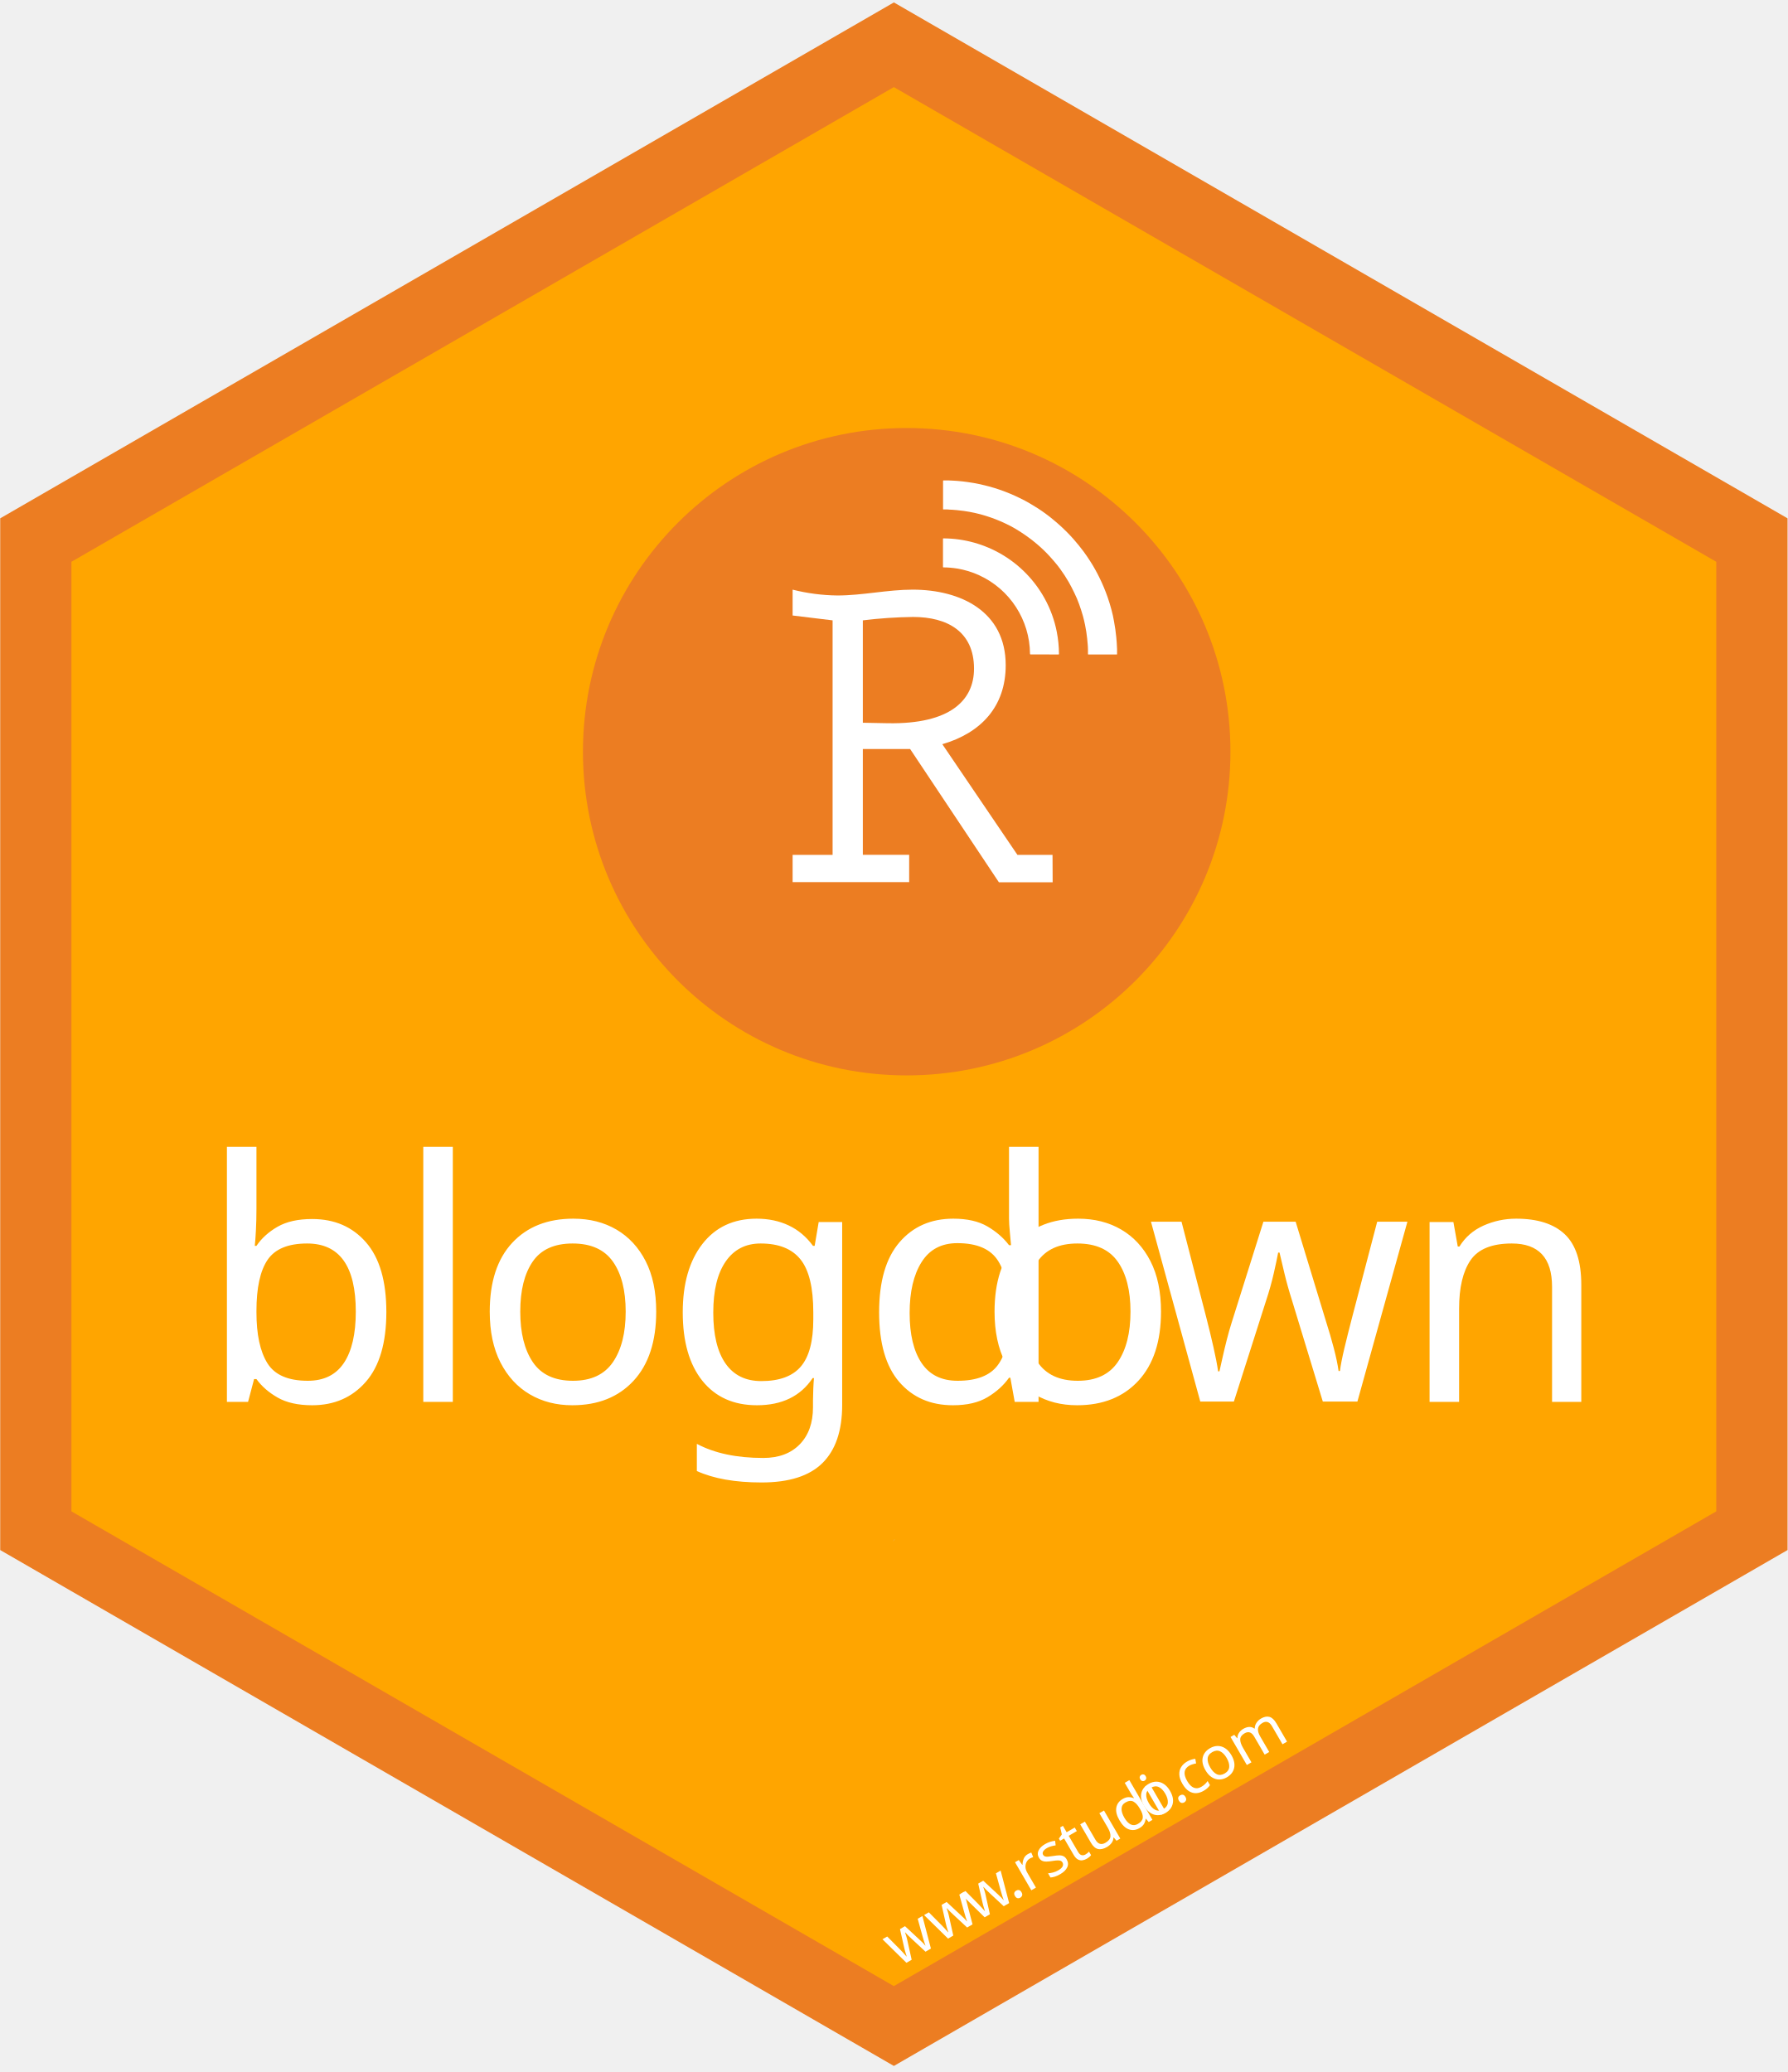
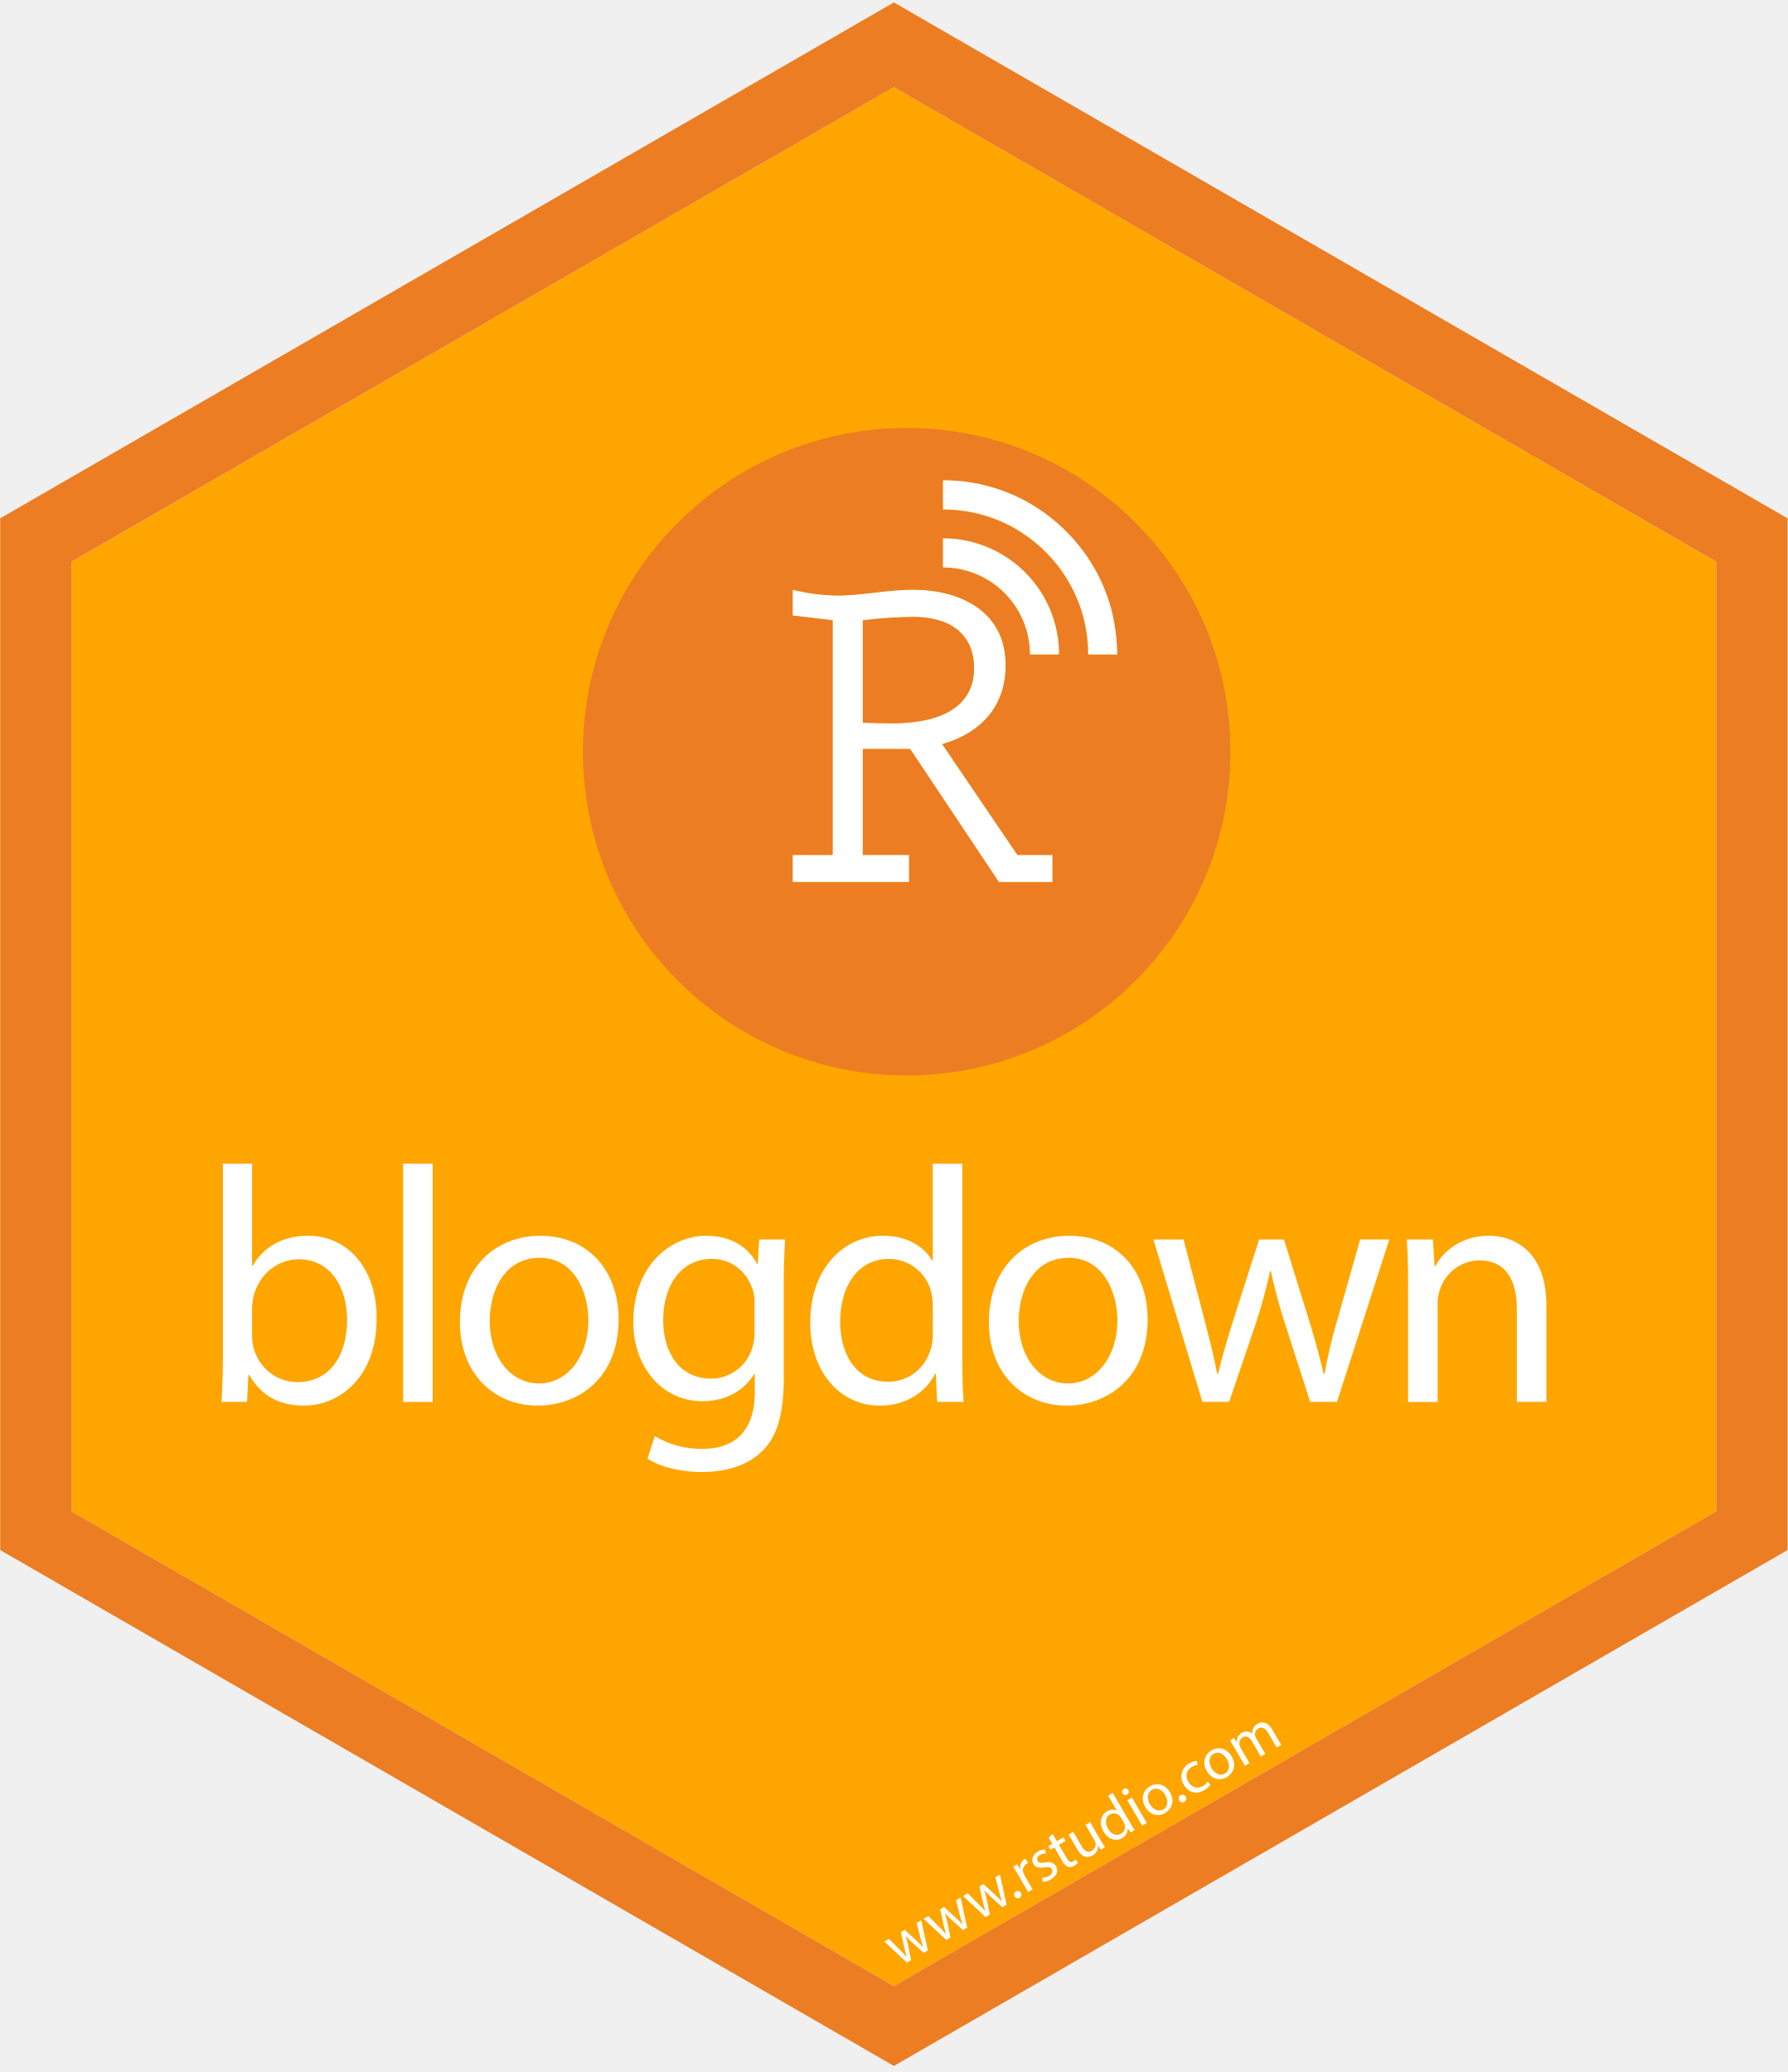
- <svg xmlns="http://www.w3.org/2000/svg" viewBox="0 0 735 852">
+ <svg xmlns="http://www.w3.org/2000/svg" id="Layer_1" data-name="Layer 1" viewBox="0 0 735 852">
  <defs>
-     <style>.cls-1{fill:#77aab6;}.cls-2{fill:none;}.cls-3{isolation:isolate;}.cls-4{clip-path:url(#clip-path);}.cls-5{fill:orange;}.cls-6{fill:#e6b35a;}.cls-7{font-size:138px;letter-spacing:-0.03em;}.cls-10,.cls-23,.cls-7{fill:#fff;}.cls-10,.cls-7{font-family:MyriadPro-Regular, Myriad Pro;}.cls-8{letter-spacing:-0.04em;}.cls-9{fill:#ec7d22;}.cls-10{font-size:25px;}.cls-11{letter-spacing:0.01em;}.cls-12{letter-spacing:-0.04em;}.cls-13{letter-spacing:-0.02em;}.cls-14{letter-spacing:-0.01em;}.cls-15{letter-spacing:0em;}.cls-16{opacity:0.94;}.cls-17{opacity:0.25;mix-blend-mode:multiply;}.cls-18{clip-path:url(#clip-path-2);}.cls-19{clip-path:url(#clip-path-3);}.cls-20{clip-path:url(#clip-path-4);}.cls-21{opacity:0.95;}.cls-22{clip-path:url(#clip-path-5);}</style>
-     <clipPath id="clip-path">
-       <polygon class="cls-1" points="369.51 7.4 728.21 214.47 728.21 636.62 369.51 845.03 2.79 636.62 2.79 214.47 369.51 7.4" />
-     </clipPath>
-     <clipPath id="clip-path-2">
-       <path class="cls-2" d="M-1263.92,3518.55-1602,3713.77l-338.12-195.22V3128.12L-1602,2932.9h0l338.12,195.22Z" />
-     </clipPath>
-     <clipPath id="clip-path-3">
-       <polygon class="cls-2" points="-1758.11 3302.33 -1450.45 3302.33 5128.42 7483.6 -8336.97 7483.6 -1758.11 3302.33" />
-     </clipPath>
-     <clipPath id="clip-path-4">
-       <path class="cls-2" d="M-1265.42,3517.05l-338.12,195.22-338.12-195.22V3126.62l338.12-195.22h0l338.12,195.22Z" />
-     </clipPath>
-     <clipPath id="clip-path-5">
-       <polygon class="cls-2" points="-1759.61 3300.83 -1451.95 3300.83 5126.92 7482.1 -8338.47 7482.1 -1759.61 3300.83" />
-     </clipPath>
+     <style>.cls-1{fill:orange;}.cls-2{fill:#ec7d22;}.cls-3{fill:#e6b35a;}.cls-4{fill:#fff;}</style>
  </defs>
-   <g class="cls-3">
-     <g id="Layer_1" data-name="Layer 1">
-       <polygon class="cls-1" points="369.51 7.4 728.21 214.47 728.21 636.62 369.51 845.03 2.79 636.62 2.79 214.47 369.51 7.4" />
-       <g class="cls-4">
-         <circle class="cls-5" cx="365.5" cy="437.45" r="442.13" transform="translate(-202.27 386.57) rotate(-45)" />
-       </g>
-       <path class="cls-6" d="M367,633.9c.29-.29.61-.59.94-.89h-.26C367.49,633.31,367.26,633.61,367,633.9Z" />
-       <text class="cls-7" transform="translate(81.56 576.46)">blogd<tspan class="cls-8" x="319.74" y="0">o</tspan>
-         <tspan x="390.12" y="0">wn</tspan>
-       </text>
-       <path class="cls-9" d="M705.61,196.21,427.81,35.82,367.5,1,307.19,35.82,29.37,196.22.09,213.13V637.38l29.28,16.91L310.65,816.68l56.85,32.83,56.85-32.83L705.61,654.3l29.3-16.92V213.13Zm0,425.26L367.49,816.68,29.37,621.47V231L367.49,35.82h0L705.61,231Z" />
-       <text class="cls-10" transform="matrix(0.86, -0.5, 0.5, 0.86, 369.28, 809.1)">
-         <tspan class="cls-11">ww</tspan>
-         <tspan class="cls-12" x="37.4" y="0">w</tspan>
-         <tspan x="54.82" y="0">.rstudi</tspan>
-         <tspan class="cls-13" x="120.07" y="0">o</tspan>
-         <tspan x="133.2" y="0">.</tspan>
-         <tspan class="cls-14" x="138.37" y="0">c</tspan>
-         <tspan class="cls-15" x="149.42" y="0">om</tspan>
-       </text>
-       <g class="cls-16">
-         <g class="cls-17">
-           <g class="cls-18">
-             <g class="cls-19">
-               <polyline points="15811.44 16308.65 15811.44 16308.65 -16956.56 -16459.35 -16956.56 -16459.35 15811.44 16308.65" />
-               <polyline points="-16956.56 16308.65 -16956.56 16308.65 15811.44 -16459.35 15811.44 -16459.35 -16956.56 16308.65" />
-               <polyline points="-140.8 698.77 2338.36 698.77 1904.09 974.78 -302 974.78 -140.8 698.77" />
-             </g>
-           </g>
-         </g>
-         <g class="cls-20">
-           <g class="cls-21">
-             <g class="cls-3">
-               <g class="cls-22">
-                 <polyline class="cls-23" points="15809.94 16307.15 15809.94 16307.15 -16958.06 -16460.85 -16958.06 -16460.85 15809.94 16307.15" />
-                 <polyline class="cls-23" points="-16958.06 16307.15 -16958.06 16307.15 15809.94 -16460.85 15809.94 -16460.85 -16958.06 16307.15" />
-                 <polyline class="cls-23" points="-142.3 697.27 2336.86 697.27 1902.59 973.28 -303.5 973.28 -142.3 697.27" />
-               </g>
-             </g>
-           </g>
-         </g>
-       </g>
-       <rect class="cls-23" x="296.88" y="221.38" width="142.26" height="173.7" />
-       <path class="cls-9" d="M372.78,176a133.1,133.1,0,1,0,133.09,133.1A133.1,133.1,0,0,0,372.78,176Zm60,186.79H410.68L374.19,308H354.74v43.5h19.05v11.23H325.87V351.52h16.44V255.09l-16.44-2V242.46a79,79,0,0,0,18.44,2.4c10.23,0,20.66-2.4,30.88-2.4,19.85,0,38.29,9,38.29,31.07,0,17.05-10.22,27.87-26.06,32.48l30.88,45.51h14.43Z" />
-       <path class="cls-9" d="M400.45,274.94c0-15.24-11-21.25-25.06-21.25a188.52,188.52,0,0,0-20.65,1.4v42.1l10.43.2C390.63,297.79,400.45,288,400.45,274.94Z" />
-       <path class="cls-23" d="M389,209.49h-1.09c-.16,0-.2-.05-.19-.19a.17.17,0,0,0,0-.1V197.84c0-.25.07-.31.3-.29h1.34a2.91,2.91,0,0,0,.59,0c.64,0,1.28.06,1.92.09s1.1.06,1.65.1c.77.06,1.54.14,2.31.22s1.33.16,2,.26c.84.11,1.67.24,2.5.39s1.78.32,2.67.52q1.71.38,3.42.84c1.54.41,3.06.87,4.56,1.39s2.94,1.06,4.38,1.67c1.27.53,2.53,1.1,3.76,1.71,1.5.69,3,1.52,4.4,2.34a70.28,70.28,0,0,1,6.28,4.08c1.21.88,2.39,1.8,3.54,2.79.94.77,1.84,1.57,2.74,2.38.41.37.8.75,1.2,1.13s1,.94,1.46,1.43c.87.89,1.74,1.79,2.57,2.74,1.45,1.66,2.85,3.36,4.18,5.15,1,1.39,2,2.79,2.9,4.26.7,1.06,1.31,2.15,1.93,3.25s1.08,2,1.58,3a72.8,72.8,0,0,1,3.49,8.3c.6,1.74,1.14,3.51,1.61,5.29.39,1.52.75,3,1,4.57.2,1.11.39,2.22.55,3.33s.28,2.06.37,3.09c.08.78.14,1.56.2,2.34s.11,1.79.14,2.68a4.56,4.56,0,0,1,0,.64v1.39c0,.16,0,.21-.2.21H447.6c-.22,0-.31,0-.3-.28s0-.64,0-1a4.56,4.56,0,0,1,0-.64c0-.75-.05-1.51-.11-2.25s-.13-1.59-.22-2.38-.2-1.83-.35-2.74-.34-2-.53-2.94c-.24-1.17-.52-2.33-.83-3.49-.45-1.65-1-3.29-1.56-4.88s-1.24-3.18-2-4.73-1.44-2.94-2.26-4.36a60.13,60.13,0,0,0-3.57-5.5c-.76-1-1.55-2.09-2.38-3-.62-.73-1.25-1.45-1.89-2.15-.86-.92-1.71-1.83-2.63-2.69s-1.73-1.61-2.64-2.38c-1.39-1.2-2.88-2.33-4.39-3.4s-2.83-1.9-4.29-2.79a46.1,46.1,0,0,0-4.38-2.31,60.66,60.66,0,0,0-7.9-3.08c-1.51-.47-3-.88-4.56-1.22s-3.09-.63-4.66-.84c-.95-.12-1.91-.25-2.86-.33l-1.86-.15c-.62,0-1.25-.06-1.87-.11A3.35,3.35,0,0,1,389,209.49Z" />
-       <path class="cls-23" d="M429.43,269.1h-5.7c-.22,0-.26-.07-.26-.28a35.82,35.82,0,0,0-20.85-32.25,35.09,35.09,0,0,0-9.13-2.79,35.91,35.91,0,0,0-5.58-.47c-.18,0-.22-.05-.22-.22V221.6c0-.16,0-.22.21-.22a47.77,47.77,0,0,1,41.58,24.7,46.89,46.89,0,0,1,5,13.76,48.31,48.31,0,0,1,.9,9c0,.21,0,.28-.27.28Z" />
-     </g>
-   </g>
+   <polygon class="cls-1" points="705.61 231.04 367.49 35.82 367.49 35.82 29.37 231.04 29.37 621.47 367.49 816.68 705.61 621.47 705.61 231.04" />
+   <path class="cls-2" d="M734.91,637.38V213.13l-29.3-16.92L427.81,35.82,367.5,1,307.19,35.82,29.37,196.22.09,213.13V637.38l29.28,16.91L310.65,816.68l56.85,32.83,56.85-32.83L705.61,654.3ZM29.37,621.47V231L367.49,35.82h0L705.61,231V621.47L367.49,816.68Z" />
+   <path class="cls-3" d="M367,633.9c.29-.29.61-.59.94-.89h-.26C367.49,633.31,367.26,633.61,367,633.9Z" />
+   <path class="cls-4" d="M91.08,576.46c.28-4.55.56-11.32.56-17.25V478.48h12v41.95h.28c4.28-7.45,12-12.28,22.77-12.28,16.56,0,28.29,13.8,28.15,34.09,0,23.87-15,35.74-29.95,35.74-9.66,0-17.38-3.73-22.35-12.56h-.42l-.55,11Zm12.56-26.77a23.13,23.13,0,0,0,.55,4.41c2.35,8.42,9.39,14.22,18.22,14.22,12.7,0,20.29-10.35,20.29-25.67,0-13.39-6.9-24.84-19.88-24.84-8.28,0-16,5.66-18.49,14.9a24.39,24.39,0,0,0-.69,5Z" />
+   <path class="cls-4" d="M165.74,478.48h12.14v98H165.74Z" />
+   <path class="cls-4" d="M254.33,542.51c0,24.7-17.11,35.47-33.25,35.47-18.08,0-32-13.25-32-34.36,0-22.36,14.63-35.47,33.12-35.47C241.36,508.15,254.33,522.09,254.33,542.51Zm-53,.69c0,14.63,8.42,25.67,20.29,25.67,11.59,0,20.28-10.9,20.28-26,0-11.31-5.65-25.66-20-25.66S201.34,530.5,201.34,543.2Z" />
+   <path class="cls-4" d="M322.78,509.67c-.27,4.83-.55,10.21-.55,18.35V566.8c0,15.32-3,24.7-9.52,30.5-6.49,6.07-15.87,8-24.29,8-8,0-16.84-1.93-22.22-5.52l3-9.24a37.72,37.72,0,0,0,19.59,5.24c12.42,0,21.53-6.49,21.53-23.32V565h-.27c-3.73,6.21-10.91,11.18-21.26,11.18-16.56,0-28.42-14.07-28.42-32.56,0-22.64,14.76-35.47,30.08-35.47,11.59,0,17.94,6.07,20.84,11.59h.27l.56-10.07ZM310.22,536a17.15,17.15,0,0,0-.69-5.53c-2.2-7-8.14-12.83-17-12.83-11.59,0-19.87,9.8-19.87,25.25,0,13.12,6.62,24,19.73,24a17.76,17.76,0,0,0,16.84-12.42,21.14,21.14,0,0,0,1-6.49Z" />
+   <path class="cls-4" d="M395.64,478.48v80.73c0,5.93.14,12.7.56,17.25H385.29l-.55-11.59h-.27C380.74,572.32,372.6,578,361.7,578c-16.15,0-28.57-13.66-28.57-34-.14-22.22,13.66-35.88,29.95-35.88,10.21,0,17.11,4.83,20.14,10.21h.28V478.48ZM383.5,536.85a21.54,21.54,0,0,0-.55-5.1,17.87,17.87,0,0,0-17.53-14.08c-12.56,0-20,11-20,25.81,0,13.52,6.63,24.7,19.74,24.7,8.14,0,15.59-5.38,17.8-14.49a21.29,21.29,0,0,0,.55-5.24Z" />
+   <path class="cls-4" d="M471.82,542.51c0,24.7-17.11,35.47-33.26,35.47-18.08,0-32-13.25-32-34.36,0-22.36,14.62-35.47,33.12-35.47C458.85,508.15,471.82,522.09,471.82,542.51Zm-53,.69c0,14.63,8.42,25.67,20.28,25.67,11.6,0,20.29-10.9,20.29-26,0-11.31-5.66-25.66-20-25.66S418.83,530.5,418.83,543.2Z" />
+   <path class="cls-4" d="M486.59,509.67l8.83,33.95c1.93,7.45,3.72,14.35,5,21.25h.41c1.52-6.76,3.73-13.94,5.93-21.12l10.91-34.08h10.21l10.35,33.39c2.48,8,4.41,15.05,5.93,21.81h.42a199.7,199.7,0,0,1,5.1-21.67l9.52-33.53h12l-21.53,66.79h-11L528.4,544.58a220.1,220.1,0,0,1-5.93-21.94h-.28a200.29,200.29,0,0,1-6.07,22.08l-10.77,31.74h-11l-20.14-66.79Z" />
+   <path class="cls-4" d="M578.91,527.75c0-6.91-.14-12.56-.55-18.08h10.76l.69,11h.28c3.31-6.35,11-12.56,22.08-12.56,9.24,0,23.59,5.52,23.59,28.43v39.88H623.62V538c0-10.77-4-19.74-15.46-19.74a17.25,17.25,0,0,0-16.28,12.42,17.53,17.53,0,0,0-.83,5.66v40.16H578.91Z" />
+   <path class="cls-4" d="M365.53,797.29l4.47,4.5c1,1,1.89,1.91,2.72,2.88l.06,0c-.38-1.2-.69-2.52-1-3.84l-1.4-6.33,1.59-.93,4.67,4.28c1.12,1,2.06,2,2.91,2.87l.07,0a34.05,34.05,0,0,1-1.18-3.85l-1.56-6.12,1.88-1.09L381.48,802l-1.72,1-4.51-4.06c-1-1-1.95-1.81-2.93-2.89l0,0a35.14,35.14,0,0,1,1.06,4l1.21,5.95-1.73,1-9.24-8.62Z" />
+   <path class="cls-4" d="M381.68,787.88l4.48,4.51c1,1,1.89,1.9,2.72,2.87l.06,0c-.38-1.19-.69-2.52-1-3.84l-1.39-6.33,1.59-.93,4.67,4.28c1.11,1,2.06,2,2.91,2.87l.07,0a34.9,34.9,0,0,1-1.18-3.86l-1.56-6.12,1.88-1.09,2.71,12.41-1.73,1-4.5-4.06a39.86,39.86,0,0,1-2.93-2.89l0,0a35.14,35.14,0,0,1,1.06,4l1.21,6-1.73,1L379.74,789Z" />
+   <path class="cls-4" d="M397.84,778.47l4.48,4.51c1,1,1.89,1.9,2.72,2.87l.06,0c-.38-1.19-.69-2.52-1-3.84l-1.4-6.33,1.6-.93L409,779c1.11,1,2.06,2,2.91,2.87l.07,0a34.9,34.9,0,0,1-1.18-3.86l-1.56-6.12,1.87-1.09,2.72,12.42-1.73,1-4.5-4.06a39.86,39.86,0,0,1-2.93-2.89l0,0a37.35,37.35,0,0,1,1.06,4l1.21,6-1.73,1-9.24-8.62Z" />
+   <path class="cls-4" d="M417.13,779.74a1.49,1.49,0,1,1,2.06.62A1.48,1.48,0,0,1,417.13,779.74Z" />
+   <path class="cls-4" d="M418.52,770.8c-.72-1.23-1.36-2.28-2-3.21l1.67-1,1.25,2,.09,0a3.63,3.63,0,0,1,1.56-4,2.36,2.36,0,0,1,.58-.25l1,1.79a3.31,3.31,0,0,0-.68.31,3.09,3.09,0,0,0-1.13,3.93,6.84,6.84,0,0,0,.43.94l3.24,5.57L422.71,778Z" />
+   <path class="cls-4" d="M428.38,772.09a5.68,5.68,0,0,0,2.94-.71c1.39-.8,1.63-1.87,1.13-2.74s-1.36-1.09-3.06-.78c-2.27.42-3.76-.1-4.49-1.36-1-1.68-.43-3.85,1.82-5.16a6,6,0,0,1,2.95-.85l.33,1.66a4.67,4.67,0,0,0-2.49.64,1.75,1.75,0,0,0-.92,2.44c.5.87,1.35.89,3,.62,2.21-.37,3.67,0,4.57,1.55,1.07,1.84.4,4-2.08,5.41a6.94,6.94,0,0,1-3.35,1Z" />
+   <path class="cls-4" d="M432.78,754.11l1.75,3,2.72-1.58.84,1.44-2.72,1.59,3.28,5.63c.76,1.3,1.55,1.82,2.61,1.2a4.37,4.37,0,0,0,1-.77l.91,1.38a5.56,5.56,0,0,1-1.53,1.24,3,3,0,0,1-2.52.39,4.48,4.48,0,0,1-2.32-2.29l-3.32-5.7-1.62.94-.84-1.45,1.62-.94-1.46-2.5Z" />
+   <path class="cls-4" d="M452.56,756.79c.63,1.08,1.21,2,1.75,2.8l-1.68,1-1.11-1.64,0,0a4.58,4.58,0,0,1-2.32,4c-1.65,1-4.14,1.19-6.28-2.48l-3.56-6.11,1.91-1.11,3.36,5.79c1.16,2,2.55,3,4.27,2a3.17,3.17,0,0,0,1.5-3.19,3.09,3.09,0,0,0-.39-1.07l-3.73-6.42,1.9-1.1Z" />
+   <path class="cls-4" d="M457.48,737.21l7.36,12.64c.54.92,1.17,2,1.65,2.65l-1.7,1-1.14-1.77,0,0a4.47,4.47,0,0,1-2.37,4.13c-2.52,1.47-5.71.46-7.56-2.71-2.05-3.47-1.13-6.86,1.41-8.35a4.07,4.07,0,0,1,4.09-.24l0,0-3.63-6.24Zm3.42,10.24a4.37,4.37,0,0,0-.55-.75,3.25,3.25,0,0,0-4-.6c-2,1.14-2.13,3.55-.78,5.86,1.23,2.12,3.29,3.26,5.34,2.07a3.32,3.32,0,0,0,1.47-3.89,3.75,3.75,0,0,0-.4-.87Z" />
+   <path class="cls-4" d="M463.88,736.08a1.36,1.36,0,0,1-2.35,1.38,1.35,1.35,0,0,1,.49-1.89A1.31,1.31,0,0,1,463.88,736.08Zm5.68,14.63-6.08-10.46,1.9-1.1,6.09,10.45Z" />
+   <path class="cls-4" d="M481,736.94c2.25,3.87.55,7.11-2,8.59-2.83,1.64-6.22.84-8.14-2.47-2-3.5-.94-6.88,1.95-8.57S479.12,733.75,481,736.94Zm-8.24,4.94c1.34,2.29,3.66,3.25,5.52,2.17s2.18-3.56.81-5.91c-1-1.77-3.23-3.5-5.47-2.19S471.6,739.89,472.75,741.88Z" />
+   <path class="cls-4" d="M484.85,740.3a1.47,1.47,0,0,1,.51-2.11,1.57,1.57,0,0,1,1.56,2.73A1.48,1.48,0,0,1,484.85,740.3Z" />
+   <path class="cls-4" d="M497.66,733.83a8.2,8.2,0,0,1-2.65,2.35c-3.16,1.84-6.45.89-8.31-2.3a6.14,6.14,0,0,1,2.38-8.82,7.23,7.23,0,0,1,2.95-1l.42,1.72a5.12,5.12,0,0,0-2.49.79c-2.4,1.39-2.66,3.92-1.39,6.1,1.41,2.42,3.83,3,5.9,1.8a6.26,6.26,0,0,0,2-1.88Z" />
+   <path class="cls-4" d="M506.35,722.17c2.25,3.87.55,7.12-2,8.59-2.83,1.64-6.22.84-8.15-2.47-2-3.49-.94-6.88,1.95-8.56S504.49,719,506.35,722.17Zm-8.23,4.94c1.33,2.29,3.65,3.25,5.51,2.17s2.18-3.56.81-5.91c-1-1.77-3.22-3.5-5.47-2.19S497,725.13,498.12,727.11Z" />
+   <path class="cls-4" d="M507.4,718.46c-.63-1.07-1.16-2-1.73-2.77l1.66-1,1.07,1.63.07,0a4.15,4.15,0,0,1,2.16-3.83,3.59,3.59,0,0,1,4.18.37l0,0a4.8,4.8,0,0,1,.38-2,4.05,4.05,0,0,1,1.88-2.08c1.38-.81,4-1.09,6.07,2.53l3.59,6.16-1.86,1.08-3.45-5.92c-1.16-2-2.6-2.79-4.14-1.89a2.84,2.84,0,0,0-1.24,3,3.88,3.88,0,0,0,.4,1l3.76,6.46-1.85,1.08L514.74,716c-1-1.67-2.41-2.45-3.85-1.61a3,3,0,0,0-1.25,3.28,2.86,2.86,0,0,0,.39,1L513.7,725l-1.86,1.08Z" />
+   <path class="cls-4" d="M325.87,351.52v11.23h47.92V351.52H354.74V308h19.45l36.49,54.73h22.05V351.52H418.3L387.42,306c15.84-4.61,26.06-15.43,26.06-32.48,0-22-18.44-31.07-38.29-31.07-10.22,0-20.65,2.4-30.88,2.4a79,79,0,0,1-18.44-2.4v10.62l16.44,2v96.43Zm28.87-96.43a188.52,188.52,0,0,1,20.65-1.4c14,0,25.06,6,25.06,21.25,0,13-9.82,22.85-35.28,22.45l-10.43-.2Z" />
+   <path class="cls-2" d="M372.78,176a133.1,133.1,0,1,0,133.09,133.1A133.1,133.1,0,0,0,372.78,176Zm56.7,70.12a46.89,46.89,0,0,1,5,13.76,49.18,49.18,0,0,1,.9,9c0,.21,0,.28-.27.28h-11.4c-.22,0-.26-.07-.26-.28a35.82,35.82,0,0,0-20.85-32.25,35.09,35.09,0,0,0-9.13-2.79,35.91,35.91,0,0,0-5.58-.47c-.18,0-.22-.05-.22-.22V221.6c0-.16,0-.22.21-.22A47.75,47.75,0,0,1,429.48,246.08Zm-103.61,7V242.46a79,79,0,0,0,18.44,2.4c10.23,0,20.66-2.4,30.88-2.4,19.85,0,38.29,9,38.29,31.07,0,17.05-10.22,27.87-26.06,32.48l30.88,45.51h14.43v11.23H410.68L374.19,308H354.74v43.5h19.05v11.23H325.87V351.52h16.44V255.09Zm133.38,14.44v1.39c0,.16,0,.21-.2.21H447.59c-.21,0-.3,0-.29-.28s0-.64,0-1a4.56,4.56,0,0,1,0-.64c0-.75-.05-1.51-.11-2.25s-.13-1.59-.22-2.38-.2-1.83-.35-2.74-.34-2-.53-2.94c-.24-1.17-.52-2.33-.83-3.49-.45-1.65-1-3.29-1.56-4.88s-1.24-3.18-2-4.73-1.44-2.94-2.26-4.36a60.13,60.13,0,0,0-3.57-5.5c-.76-1-1.55-2.09-2.38-3-.62-.73-1.25-1.45-1.89-2.15-.86-.92-1.71-1.83-2.63-2.69s-1.73-1.61-2.64-2.38c-1.39-1.2-2.88-2.33-4.39-3.4s-2.83-1.9-4.29-2.79a46.1,46.1,0,0,0-4.38-2.31,60.66,60.66,0,0,0-7.9-3.08c-1.51-.47-3-.88-4.56-1.22s-3.09-.63-4.66-.84c-.95-.12-1.91-.25-2.86-.33l-1.86-.15c-.62,0-1.25-.06-1.87-.11a3.35,3.35,0,0,1-.63,0h-1.09c-.16,0-.2-.05-.19-.19a.17.17,0,0,0,0-.1V197.84c0-.25.07-.31.3-.29h1.34a2.91,2.91,0,0,0,.59,0c.64,0,1.28.06,1.92.09s1.1.06,1.65.1c.77.06,1.54.14,2.31.22s1.33.16,2,.26c.84.11,1.67.24,2.5.39s1.78.32,2.67.52q1.71.38,3.42.84c1.54.41,3.06.87,4.56,1.39s2.94,1.06,4.38,1.67c1.27.53,2.53,1.1,3.76,1.71,1.5.69,3,1.52,4.4,2.34a70.28,70.28,0,0,1,6.28,4.08c1.21.88,2.39,1.8,3.54,2.79.94.77,1.84,1.57,2.74,2.38.41.37.8.75,1.2,1.13s1,.94,1.46,1.43c.87.89,1.74,1.79,2.57,2.74,1.45,1.66,2.85,3.36,4.18,5.15,1,1.39,2,2.79,2.9,4.26.7,1.06,1.31,2.15,1.93,3.25s1.08,2,1.58,3a72.8,72.8,0,0,1,3.49,8.3c.6,1.74,1.14,3.51,1.61,5.29.39,1.52.75,3,1,4.57.2,1.11.39,2.22.55,3.33s.28,2.06.37,3.09c.08.78.14,1.56.2,2.34s.11,1.79.14,2.68A4.56,4.56,0,0,1,459.25,267.52Z" />
+   <path class="cls-2" d="M400.45,274.94c0-15.24-11-21.25-25.06-21.25a188.52,188.52,0,0,0-20.65,1.4v42.1l10.43.2C390.63,297.79,400.45,288,400.45,274.94Z" />
+   <path class="cls-4" d="M459.11,264.2c-.06-.78-.12-1.56-.2-2.34-.09-1-.22-2-.37-3.09s-.35-2.22-.55-3.33c-.29-1.53-.65-3.05-1-4.57-.47-1.78-1-3.55-1.61-5.29a72.8,72.8,0,0,0-3.49-8.3c-.5-1-1-2-1.58-3S449,232.1,448.34,231c-.92-1.47-1.88-2.87-2.9-4.26-1.33-1.79-2.73-3.49-4.18-5.15-.83-.95-1.7-1.85-2.57-2.74-.47-.49-1.07-1.06-1.46-1.43s-.79-.76-1.2-1.13c-.9-.81-1.8-1.61-2.74-2.38-1.15-1-2.33-1.91-3.54-2.79a70.28,70.28,0,0,0-6.28-4.08c-1.44-.82-2.9-1.65-4.4-2.34-1.23-.61-2.49-1.18-3.76-1.71-1.44-.61-2.87-1.15-4.38-1.67s-3-1-4.56-1.39q-1.71-.47-3.42-.84c-.89-.2-1.84-.38-2.67-.52s-1.66-.28-2.5-.39c-.66-.1-1.29-.18-2-.26s-1.54-.16-2.31-.22c-.55,0-1-.08-1.65-.1s-1.28-.09-1.92-.09a2.91,2.91,0,0,1-.59,0H388c-.23,0-.3,0-.3.29V209.2a.17.17,0,0,1,0,.1c0,.14,0,.19.19.19H389a3.35,3.35,0,0,0,.63,0c.62.05,1.25.07,1.87.11l1.86.15c.95.08,1.91.21,2.86.33,1.57.21,3.12.51,4.66.84s3.05.75,4.56,1.22a60.66,60.66,0,0,1,7.9,3.08,46.1,46.1,0,0,1,4.38,2.31c1.46.89,2.89,1.8,4.29,2.79s3,2.2,4.39,3.4c.91.77,1.73,1.52,2.64,2.38s1.77,1.77,2.63,2.69c.64.7,1.27,1.42,1.89,2.15.83.95,1.62,2,2.38,3a60.13,60.13,0,0,1,3.57,5.5c.82,1.42,1.53,2.81,2.26,4.36s1.38,3.13,2,4.73,1.11,3.23,1.56,4.88c.31,1.16.59,2.32.83,3.49.19,1,.38,2,.53,2.94s.26,1.83.35,2.74.16,1.63.22,2.38.08,1.5.11,2.25a4.56,4.56,0,0,0,0,.64c0,.32,0,.71,0,1s.08.28.29.28h11.46c.16,0,.2-.05.2-.21v-1.39a4.56,4.56,0,0,0,0-.64C459.22,266,459.17,265.09,459.11,264.2Z" />
+   <path class="cls-4" d="M387.69,221.6v11.49c0,.17,0,.22.22.22a35.91,35.91,0,0,1,5.58.47,35.09,35.09,0,0,1,9.13,2.79,35.82,35.82,0,0,1,20.85,32.25c0,.21,0,.28.26.28h11.4c.23,0,.27-.07.27-.28a49.18,49.18,0,0,0-.9-9,46.89,46.89,0,0,0-5-13.76,47.75,47.75,0,0,0-41.58-24.7C387.69,221.38,387.69,221.44,387.69,221.6Z" />
</svg>
